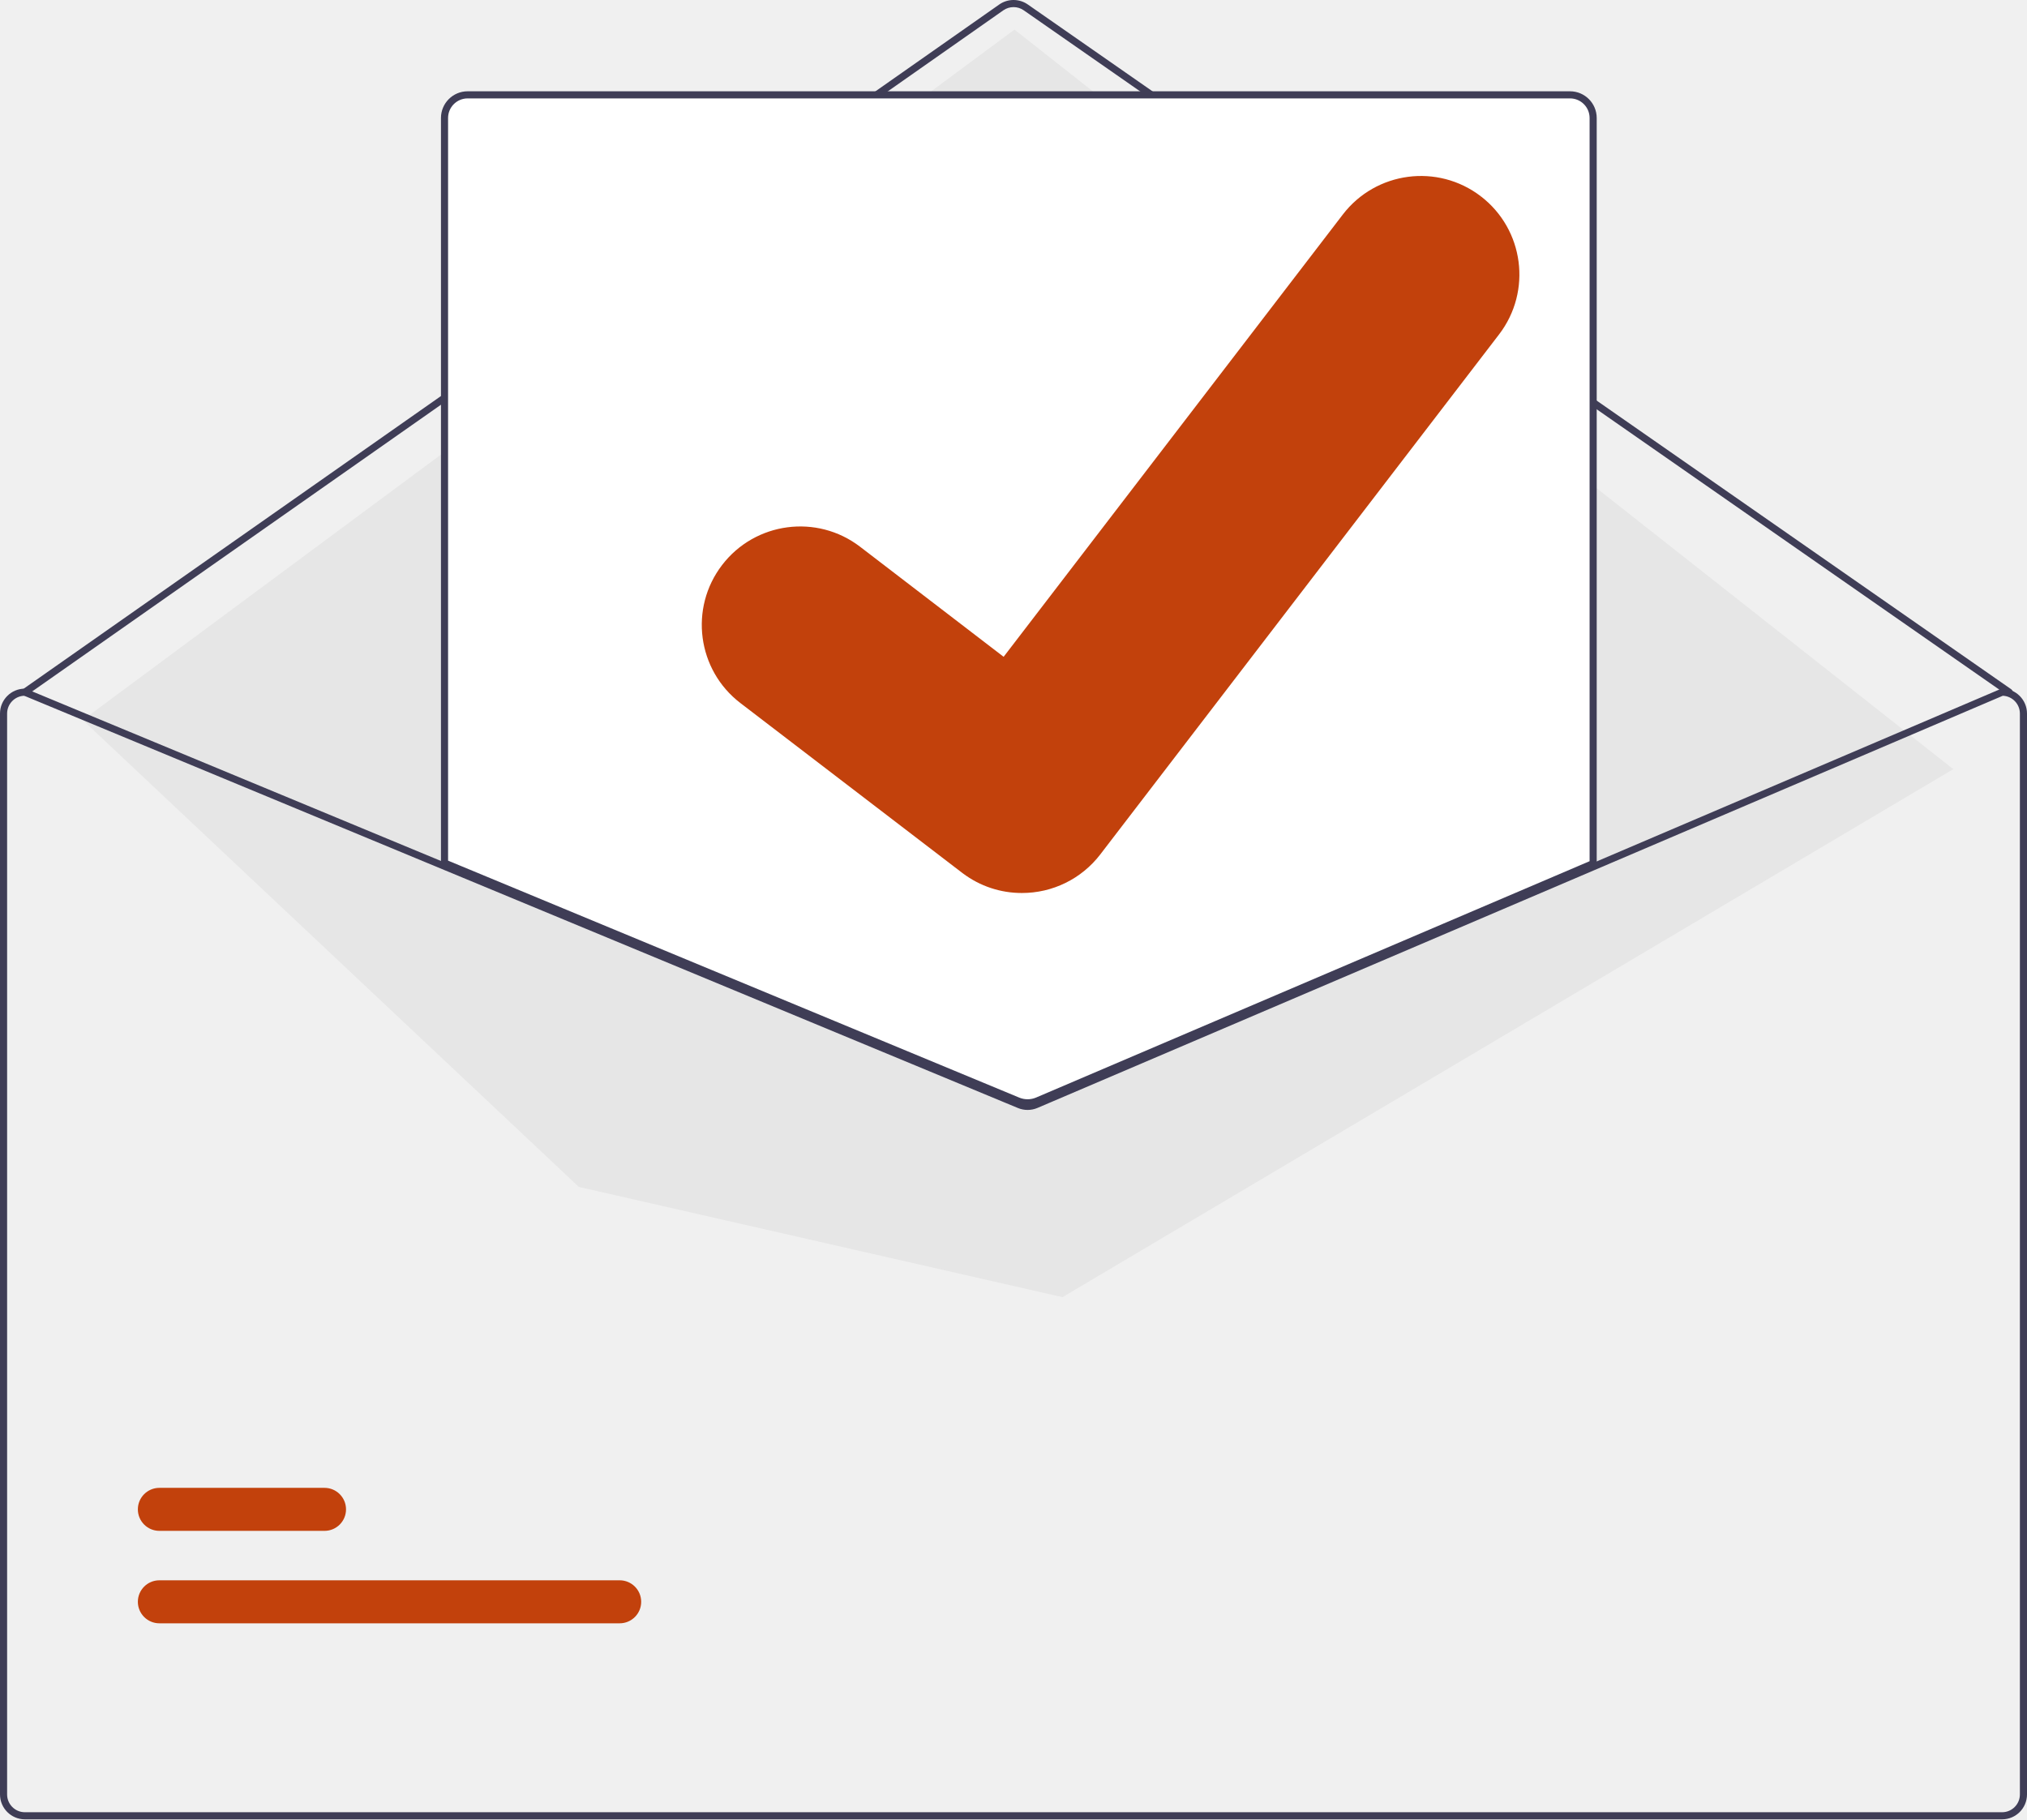
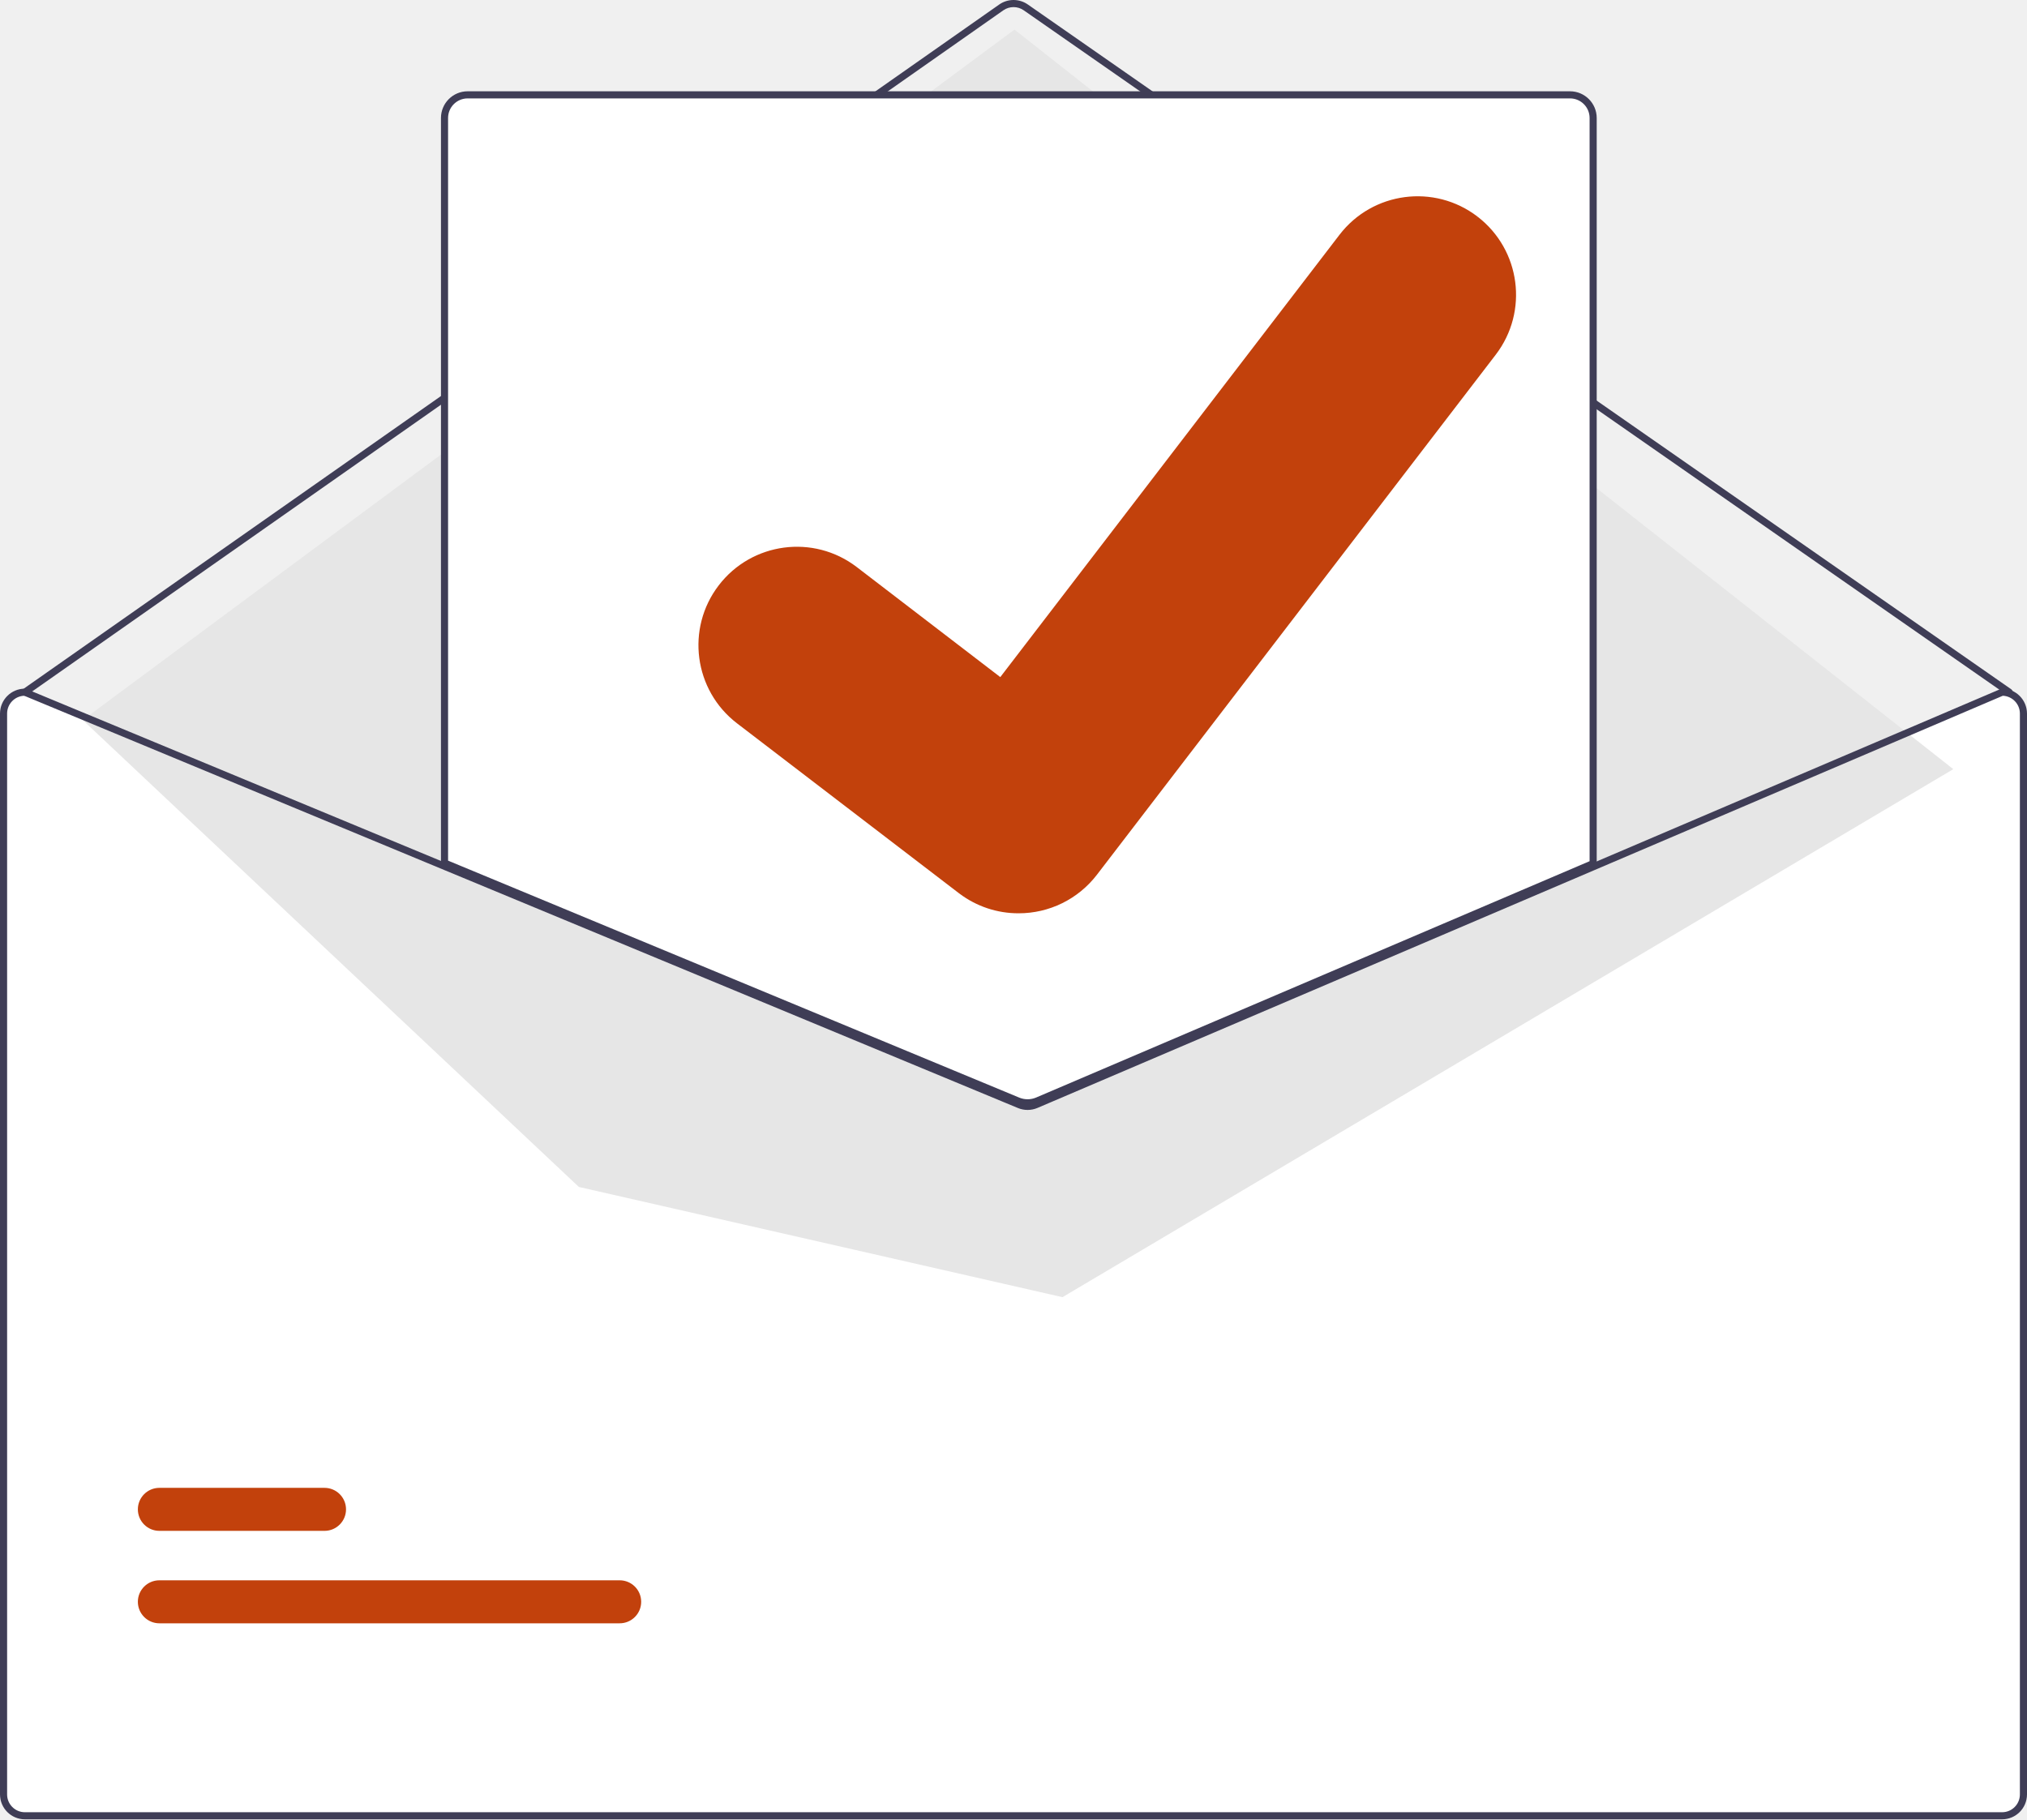
- <svg xmlns="http://www.w3.org/2000/svg" data-name="Layer 1" width="570" height="511.675" viewBox="0 0 570 511.675">
-   <path d="M879.999,389.837a.997.997,0,0,1-.571-.179L602.87,197.055a5.015,5.015,0,0,0-5.729.01L322.574,389.656a1,1,0,0,1-1.149-1.638l274.567-192.592a7.022,7.022,0,0,1,8.02-.013l276.559,192.603a1,1,0,0,1-.572,1.821Z" transform="translate(-315 -194.1626)" fill="#3f3d56" />
-   <polygon points="23.264 202.502 285.276 8.319 549.276 216.319 298.776 364.819 162.776 333.819 23.264 202.502" fill="#e6e6e6" />
-   <path d="M489.256,650.704H359.815a6.047,6.047,0,1,1,0-12.095H489.256a6.047,6.047,0,1,1,0,12.095Z" transform="translate(-315 -194.1626)" fill="#c2410c" />
-   <path d="M406.256,624.704H359.815a6.047,6.047,0,1,1,0-12.095h46.44a6.047,6.047,0,1,1,0,12.095Z" transform="translate(-315 -194.1626)" fill="#c2410c" />
-   <path d="M603.96,504.822a7.564,7.564,0,0,1-2.869-.562L439.5,437.211v-209.874a7.008,7.008,0,0,1,7-7h310a7.008,7.008,0,0,1,7,7v210.02l-.304.13L606.916,504.227A7.616,7.616,0,0,1,603.96,504.822Z" transform="translate(-315 -194.1626)" fill="#fff" />
-   <path d="M603.96,505.322a8.072,8.072,0,0,1-3.06-.599L439,437.545v-210.208a7.509,7.509,0,0,1,7.5-7.5h310a7.509,7.509,0,0,1,7.5,7.5V437.688l-156.888,66.999A8.11,8.11,0,0,1,603.96,505.322Zm-162.96-69.112,160.663,66.665a6.118,6.118,0,0,0,4.668-.028l155.669-66.479V227.337a5.507,5.507,0,0,0-5.5-5.5h-310a5.507,5.507,0,0,0-5.5,5.5Z" transform="translate(-315 -194.1626)" fill="#3f3d56" />
-   <path d="M878,387.837h-.2L763,436.857l-157.07,67.07a5.066,5.066,0,0,1-3.88.02L440,436.717l-117.62-48.8-.18-.08H322a7.008,7.008,0,0,0-7,7v304a7.008,7.008,0,0,0,7,7H878a7.008,7.008,0,0,0,7-7v-304A7.008,7.008,0,0,0,878,387.837Zm5,311a5.002,5.002,0,0,1-5,5H322a5.002,5.002,0,0,1-5-5v-304a5.011,5.011,0,0,1,4.81-5L440,438.877l161.28,66.92a7.121,7.121,0,0,0,5.44-.03L763,439.027l115.2-49.19a5.016,5.016,0,0,1,4.8,5Z" transform="translate(-315 -194.1626)" fill="#3f3d56" />
-   <path d="M602.345,445.31a27.499,27.499,0,0,1-16.546-5.496l-.296-.222-62.311-47.708a27.683,27.683,0,1,1,33.674-43.949l40.36,30.948,95.378-124.387a27.682,27.682,0,0,1,38.813-5.124l-.593.805.608-.793a27.714,27.714,0,0,1,5.124,38.813L624.369,434.506A27.694,27.694,0,0,1,602.345,445.31Z" transform="translate(-315 -194.1626)" fill="#c2410c" />
+ <svg xmlns="http://www.w3.org/2000/svg" data-name="Layer 1" width="570" height="511.675" viewBox="0 0 570 511.675" version="1.1" id="svg18">
+   <defs id="defs22" />
+   <path d="m 563,193.675 h -0.2 L 448,242.695 l -157.07,67.07 a 5.066,5.066 0 0 1 -3.88,0.02 L 125,242.555 l -117.62,-48.8 -0.18,-0.08 H 7 a 7.008,7.008 0 0 0 -7,7 v 304 a 7.008,7.008 0 0 0 7,7 h 556 a 7.008,7.008 0 0 0 7,-7 v -304 a 7.008,7.008 0 0 0 -7,-7 z" fill="#ffffff" id="path2" />
+   <path d="m 564.999,195.675 a 0.997,0.997 0 0 1 -0.571,-0.179 L 287.87,2.892 a 5.015,5.015 0 0 0 -5.729,0.01 L 7.574,195.494 a 1,1 0 0 1 -1.149,-1.638 l 274.567,-192.592 a 7.022,7.022 0 0 1 8.02,-0.013 l 276.559,192.603 a 1,1 0 0 1 -0.572,1.821 z" fill="#3f3d56" id="path4" />
+   <polygon points="720.132,216.319 469.632,364.819 333.632,333.819 194.121,202.502 456.132,8.319 " fill="#e6e6e6" id="polygon6" transform="translate(-170.8568,-2.2992688e-4)" />
+   <path d="M 174.256,456.541 H 44.815 a 6.047,6.047 0 1 1 0,-12.095 h 129.44 a 6.047,6.047 0 1 1 0,12.095 z" fill="#c2410c" id="path8" />
+   <path d="M 91.256,430.541 H 44.815 a 6.047,6.047 0 1 1 0,-12.095 h 46.44 a 6.047,6.047 0 1 1 0,12.095 z" fill="#c2410c" id="path10" />
+   <path d="m 288.96,310.659 a 7.564,7.564 0 0 1 -2.869,-0.562 L 124.5,243.048 v -209.874 a 7.008,7.008 0 0 1 7,-7 h 310 a 7.008,7.008 0 0 1 7,7 v 210.02 l -0.304,0.13 -156.28,66.74 a 7.616,7.616 0 0 1 -2.956,0.595 z" fill="#ffffff" id="path12" />
+   <path d="m 286.405,256.856 a 27.499,27.499 0 0 1 -16.546,-5.496 l -0.296,-0.222 -62.311,-47.708 a 27.683,27.683 0 1 1 33.674,-43.949 L 281.287,190.429 376.664,66.042 a 27.682,27.682 0 0 1 38.813,-5.124 l -0.593,0.805 0.608,-0.793 a 27.714,27.714 0 0 1 5.124,38.813 L 308.429,246.053 a 27.694,27.694 0 0 1 -22.024,10.804 z" fill="#c2410c" id="path16-3" />
+   <path d="m 288.96,311.159 a 8.072,8.072 0 0 1 -3.06,-0.599 L 124,243.382 v -210.208 a 7.509,7.509 0 0 1 7.5,-7.5 h 310 a 7.509,7.509 0 0 1 7.5,7.5 v 210.351 l -156.888,66.999 a 8.11,8.11 0 0 1 -3.152,0.635 z m -162.96,-69.112 160.663,66.665 a 6.118,6.118 0 0 0 4.668,-0.028 L 447,242.205 V 33.174 a 5.507,5.507 0 0 0 -5.5,-5.5 h -310 a 5.507,5.507 0 0 0 -5.5,5.5 z" fill="#3f3d56" id="path14" />
+   <path d="m 563,193.675 h -0.2 L 448,242.695 l -157.07,67.07 a 5.066,5.066 0 0 1 -3.88,0.02 L 125,242.555 l -117.62,-48.8 -0.18,-0.08 H 7 a 7.008,7.008 0 0 0 -7,7 v 304 a 7.008,7.008 0 0 0 7,7 h 556 a 7.008,7.008 0 0 0 7,-7 v -304 a 7.008,7.008 0 0 0 -7,-7 z m 5,311 a 5.002,5.002 0 0 1 -5,5 H 7 a 5.002,5.002 0 0 1 -5,-5 v -304 a 5.011,5.011 0 0 1 4.81,-5 l 118.19,49.04 161.28,66.92 a 7.121,7.121 0 0 0 5.44,-0.03 L 448,244.865 l 115.2,-49.19 a 5.016,5.016 0 0 1 4.8,5 z" fill="#3f3d56" id="path16" />
</svg>
